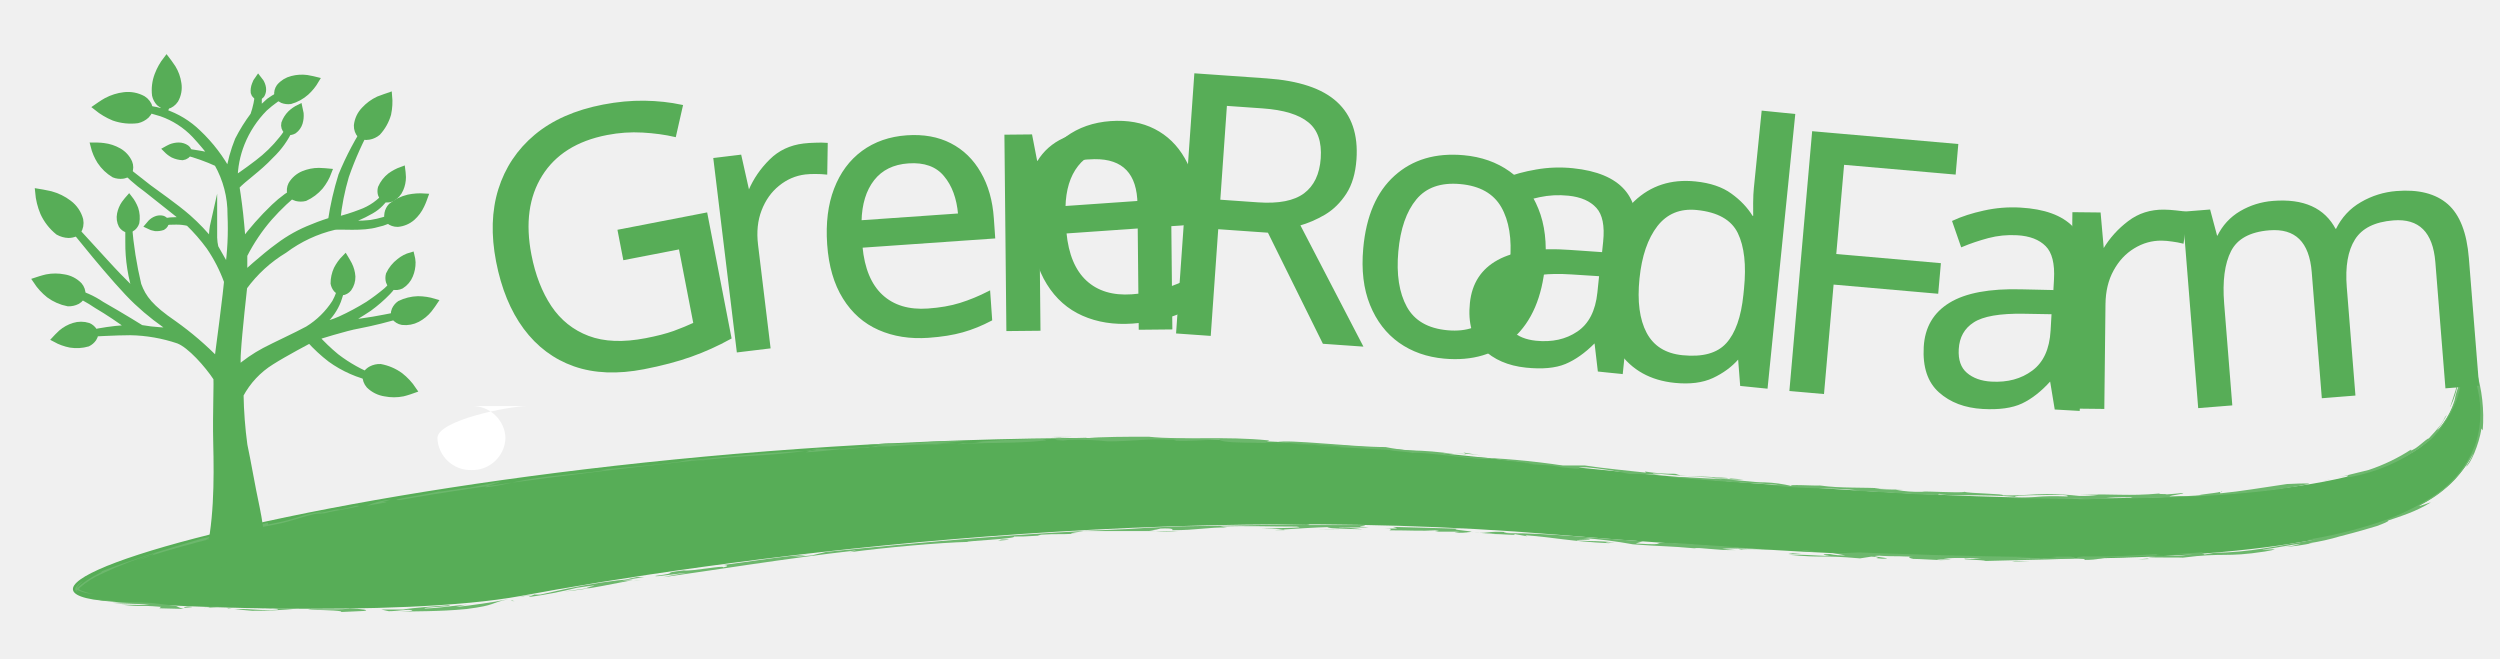
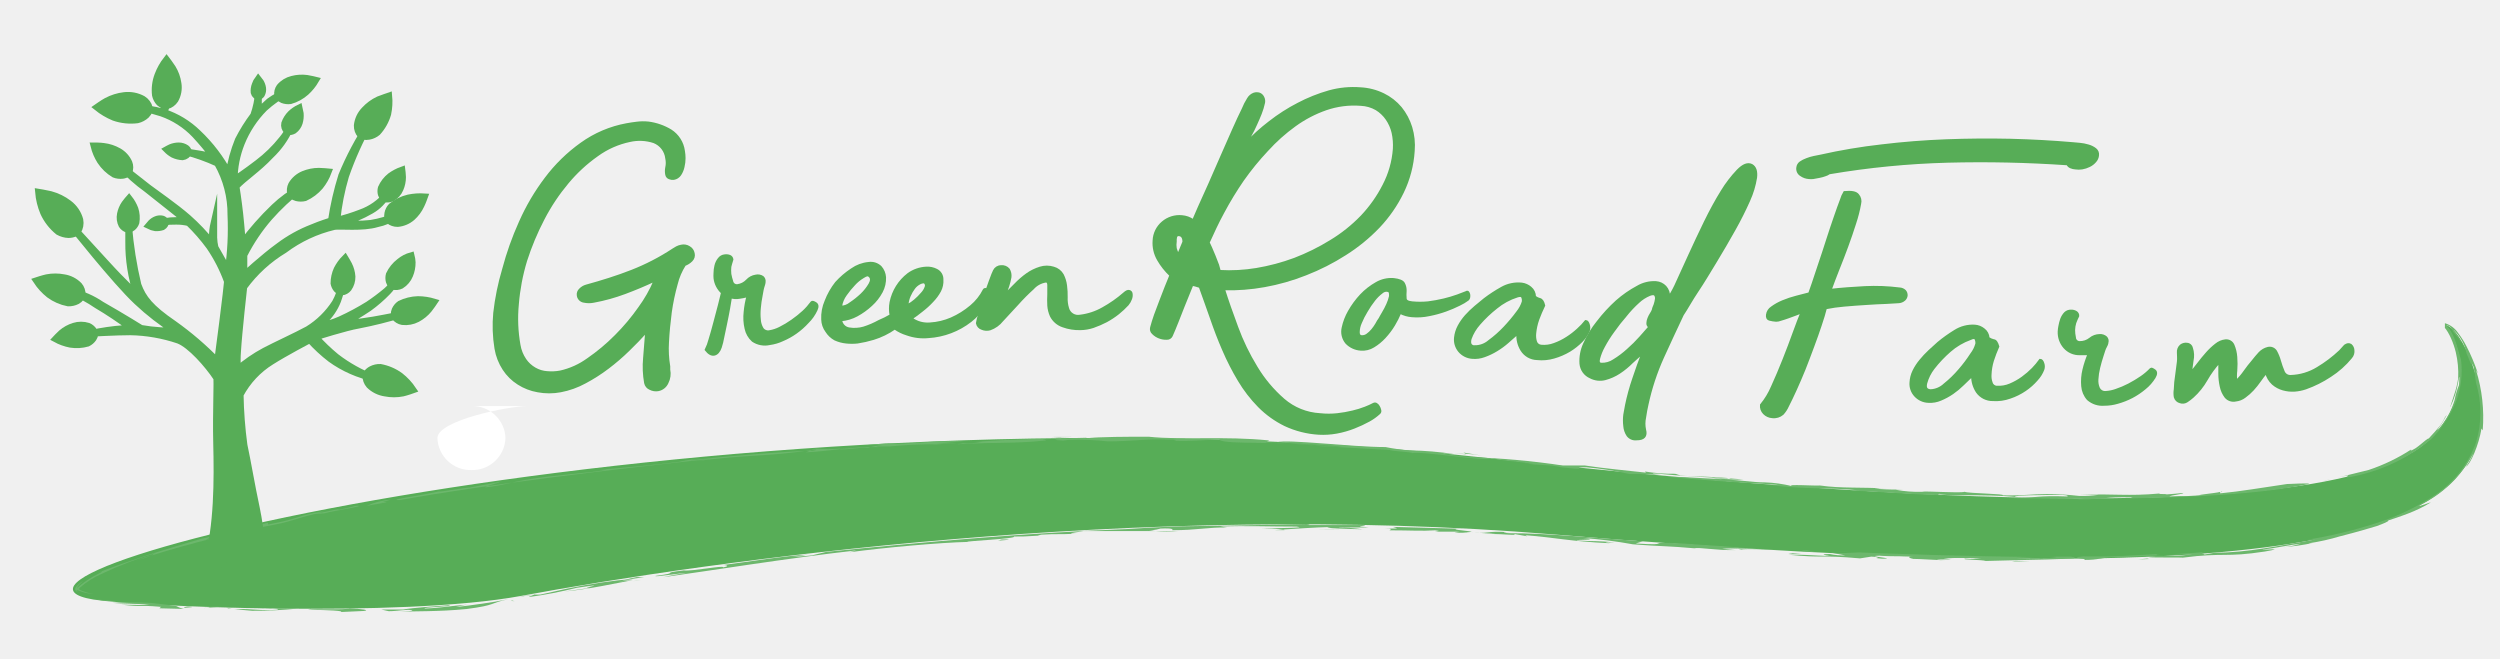
<svg xmlns="http://www.w3.org/2000/svg" id="txt" viewBox="0 0 241.41 63.6">
  <defs>
-     <style>.cls-1{fill:#fff;}.cls-2,.cls-4,.cls-5{fill:#57ad57;}.cls-2{fill-rule:evenodd;}.cls-3{fill:#6cb76c;}.cls-4,.cls-5{stroke:#57ad57;stroke-miterlimit:10;}.cls-4{stroke-width:0.64px;}.cls-5{font-size:35px;stroke-linecap:round;stroke-width:0.2px;font-family:Bahagia;}</style>
+     <style>.cls-1{fill:#fff;}.cls-2,.cls-4,.cls-5{fill:#57ad57;}.cls-2{fill-rule:evenodd;}.cls-3{fill:#6cb76c;}.cls-4,.cls-5{stroke:#57ad57;stroke-miterlimit:10;}.cls-4{stroke-width:0.64px;}.cls-5{stroke-linecap:round;stroke-width:0.2px;}</style>
  </defs>
  <path class="cls-1" d="M45.52,45.39h0a3.2,3.2,0,0,1-3.28-3.09h0c0-1.7,6.89-3.09,8.7-3.09H45.52a3.2,3.2,0,0,1,3.29,3.09h0A3.2,3.2,0,0,1,45.52,45.39Z" />
  <path class="cls-2" d="M9,57.89C-6.34,55.34,71.14,36.24,143.67,44.23c31.68,3.49,81.68,7.42,91-1.86,5.26-5.26,1.86-10.92,1.42-11,1.71.25,4.21,6.6,3.43,10.24-2.26,10.52-20.2,15.71-89.46,10-40-3.32-81.56,2.56-99.78,5.94C38.74,59.68,13,58.55,9,57.89Z" />
  <path class="cls-3" d="M9,57.85c.45.06.9.15,1.35.19l.44-.06C10.18,58,9.59,57.9,9,57.85Z" />
  <path class="cls-3" d="M15.4,58.74l2.34.06c-1.32-.36.47-.17-3.15-.58a27.72,27.72,0,0,0-3.74,0c.91.08,2.27.06,3.62.17-.58.06-2,0-2.74,0,2.19.25,1.4,0,3.81.21Z" />
  <path class="cls-3" d="M18.18,58.57c-.22,0-.44.08-.41.13C18,58.66,19.13,58.63,18.18,58.57Z" />
  <path class="cls-3" d="M19.59,58.59c1.47.07,0,.11.12.13l1.69-.14Z" />
  <path class="cls-3" d="M25.72,58.76h.69A3.19,3.19,0,0,0,25.72,58.76Z" />
  <path class="cls-3" d="M28.73,58.77a21.32,21.32,0,0,0-2.32,0l.09,0c.85.07.05.19-1.31.13s-1.3-.12-2.54-.07l1.69.15A41.92,41.92,0,0,0,28.73,58.77Z" />
  <path class="cls-3" d="M25.72,58.76h-.8A7,7,0,0,0,25.72,58.76Z" />
  <polygon class="cls-3" points="22.64 58.68 21.88 58.69 22.06 58.75 22.64 58.68" />
  <path class="cls-3" d="M33.75,58.74c-.34.2-3.59,0-4,.15,2,0,3.58.11,3.15.21L35.1,59C35.83,58.92,34.9,58.8,33.75,58.74Z" />
  <path class="cls-3" d="M38.06,59.1a3.67,3.67,0,0,1,.51-.05A3,3,0,0,0,38.06,59.1Z" />
  <path class="cls-3" d="M49.11,57.86c-.84.17-1.69.31-2.53.43s-1.7.24-2.55.33a6.75,6.75,0,0,1,1.44-.26c-2.27.16-2.55.32-4.42.4-.58-.12,3.3-.22,2.21-.31-1.32.11-3.29.22-4.34.41l-2.1,0,.72.16c.85,0,1.7-.2,2.23-.1.27.07-.58.13-1.18.16,1.36-.08,3.71,0,6.46-.27C48,58.43,47.24,58.24,49.11,57.86Z" />
  <polygon class="cls-3" points="49.35 58.03 49.69 58.05 49.44 57.99 49.35 58.03" />
  <path class="cls-3" d="M54.81,56.83l-2.61.58a5,5,0,0,1-.64,0c.12,0-.58.22-.46.24a42.07,42.07,0,0,0,4.6-.89c3.75-.55-.15.12,1.33,0l-2.54.36c2.31-.2,5.15-.84,6.61-1.1a12.37,12.37,0,0,0-1.35.15l1.51-.29A54.7,54.7,0,0,0,54.81,56.83Z" />
  <path class="cls-3" d="M50.12,57.66a11.46,11.46,0,0,1,1.43-.23A5.88,5.88,0,0,0,50.12,57.66Z" />
  <path class="cls-3" d="M61.9,56a7.37,7.37,0,0,0-.8.13Z" />
  <path class="cls-3" d="M60.36,56l1.85-.27-.73,0A9.25,9.25,0,0,0,60.36,56Z" />
  <path class="cls-3" d="M131.56,51.11a11.12,11.12,0,0,0-2.3-.13c.18-.09,2.05,0,2.92-.07-1.9-.1,0-.11-.44-.21-2.13,0-3.08,0-5.36,0,.12,0,.08-.07-.22-.1-2.74.06-7.38.17-10.06.19s-4.48.12-7.31.3c-9.31.35-19,1.19-29,2.2l-1.39.34a18.64,18.64,0,0,1-2.09.13c.54,0,1.06-.12,1.71-.2-2.15.09-5.65.68-8.2,1,.3,0,.73.1,0,.23.17-.24-3,.4-3.79.29-2.55.3-.07.18-2.72.53-.27.16,2.54-.3,3-.28a22.33,22.33,0,0,0-2.26.41c4.25-.59,12.12-1.86,18.65-2.59l-.68.18c3.33-.45,8.75-.94,11.44-1-.64-.06,4.94-.32,4.43-.52.85,0,1.1,0,2.31-.08l.33-.1c1.71-.1,1.45,0,3.41-.09-1.29,0,.14-.14.71-.26h6.92a5.59,5.59,0,0,0-1-.07,4.22,4.22,0,0,0,1.49-.17c1.31-.06,1.19.1,1.13.16,2.41,0,3.49-.3,5.3-.26l-.64-.09c2.49-.1,4.58,0,7.34,0,1.32.14-2.26.13-3.4.2.56,0,1.74,0,2.12.08,1.18-.07,3.14-.21,4.61-.24C127.13,51,130.62,51.09,131.56,51.11Z" />
  <path class="cls-3" d="M123.91,51.13l-.79.06.92,0S124,51.14,123.91,51.13Z" />
  <path class="cls-3" d="M131.56,51.11l.06,0C131.89,51.13,131.8,51.12,131.56,51.11Z" />
  <path class="cls-3" d="M115.75,50.79h0Z" />
  <path class="cls-3" d="M113.7,51.33c-.53,0-1.26,0-2.09,0A13.8,13.8,0,0,0,113.7,51.33Z" />
  <path class="cls-3" d="M96.94,52.09c-.51,0-.22.06-.58.12C97.43,52.14,97.78,52.08,96.94,52.09Z" />
  <path class="cls-3" d="M126.92,51.15c.7,0,1.4,0,2.1,0l.77,0C128.83,51.13,127.88,51.12,126.92,51.15Z" />
  <path class="cls-3" d="M169.26,53c-1.84-.23-4.55-.34-6.81-.52-4.17-.23-.55.25-4.5,0l.7-.21c-4-.27-9.55-.81-12.91-.78-.3,0-1-.14,0-.1-2.63-.16-1.38.23-4.9,0,3.3,0-1.07-.2-.16-.33h.52l-6.67-.18c-.06.06,1.22.19-.75.16.79,0,.47.1.4.17,2,0,3.15.09,4.39,0,1.14.14-.77,0,.37.13h1.65c1.2.07-1.25,0,.63.13a23.34,23.34,0,0,1,3.21.09H144c1.13,0,2.71.19,2.18,0l1.32.23-.23-.11c3.08.24,4.21.59,8.2.78-.95-.11-.07-.09.44-.07-1.66-.2-2.05-.09-3.62-.2-.23-.12,2.45,0,.55-.24a44.9,44.9,0,0,1,4.83.61c2.51.2,3.48.16,6,.39l-.08,0c.48-.13,2.08.21,4,.17L166.3,53a8.08,8.08,0,0,1,1.64,0c-.1,0-.1,0,.2.07.28-.1,3.17,0,3.54,0-1.22-.09-2.71-.07-4.14-.13A7.11,7.11,0,0,1,169.26,53Z" />
  <path class="cls-3" d="M143.22,51.53H144A5.37,5.37,0,0,0,143.22,51.53Z" />
  <path class="cls-3" d="M180.7,53.75c1.61.09-.44.09,1.06.2,1.65,0-1.87-.25-.26-.3,1,.11,2.6.05,3.25.06-.72,0-.31.22,0,.26.63,0,2,.1,3.09.14-2.61-.18,2.19,0-.16-.17a23.44,23.44,0,0,1,3.63,0,9.5,9.5,0,0,1-1.55,0c-.54.12,1.66.1,2,.23,2.49-.1,10.45-.14,8.19-.42-.85,0-1.58,0-2.5,0,2.59,0,0,.15-.2.21a17.8,17.8,0,0,1-2.56-.08l1.75-.09c-5.61-.06-13.28-.27-19.72-.56l2.78.14a26.16,26.16,0,0,1-2.67,0l1.35.26a6.5,6.5,0,0,1-1.5-.13c-1,0-.53.1.05.2-2.08-.08-2.42-.16-4-.13,3.45.34,2.93,0,6.88.35Z" />
  <polygon class="cls-3" points="173.11 53.49 173.95 53.44 172.67 53.41 173.11 53.49" />
  <path class="cls-3" d="M174.45,53.14s-.47,0-.43.08C175.64,53.33,175.45,53.27,174.45,53.14Z" />
  <path class="cls-3" d="M193.91,54.21H196l-1.36-.05A2.58,2.58,0,0,1,193.91,54.21Z" />
  <path class="cls-3" d="M208.52,53.49c-2.89.15-4.12.28-7.39.24-1.6.14.75.22.07.34,1.62,0,1.42-.21,3.1-.29.62.1,2.45-.1,4.06-.14C208.16,53.6,208.16,53.55,208.52,53.49Z" />
  <path class="cls-3" d="M218.49,53.07c1.32-.15,2.62-.46,3.67-.57a8.5,8.5,0,0,1-1.71.35,23.7,23.7,0,0,0,2.87-.41c-.12,0-.64.08-.25,0a20.77,20.77,0,0,0,2.85-.64c.62-.17,1.37-.33,3.59-1,.63-.23,1.24-.48,1.1-.54,1.25-.4,1.55-.54,1.92-.67a13.25,13.25,0,0,0,2.21-1.08c-.13,0-1.11.43-1.15.31a11.79,11.79,0,0,0,3.47-2.52,12.29,12.29,0,0,0,1.78-2.53,6.08,6.08,0,0,1-.72,1.29c.41-.18,1.26-2.1,1.5-3.68l.12.18a15.35,15.35,0,0,0-.65-5.84c.06.13.14.25.2.38a18,18,0,0,0-1.12-2.67,8.45,8.45,0,0,0-.8-1.27,2.33,2.33,0,0,0-1.28-.95h0l0,.28c0,.24,0,.17,0,.18s0,0,0,0l.1.12.19.29c.11.21.23.41.32.63a8,8,0,0,1,.44,1.3,9,9,0,0,1,.23,2.53,8.92,8.92,0,0,1-.4,1.62c-.31,1-.43,1.25-.35,1.12a8.56,8.56,0,0,0,.48-1.22c.35-1.15.42-2.54.38-.94a7.84,7.84,0,0,0-.46,1.54,7.58,7.58,0,0,1-1.48,2.73c-.44.4,0-.06.31-.59s.59-1,.24-.5a4.25,4.25,0,0,1-.53.88c-.26.33-.62.71-1.06,1.19.06-.14-.46.29-.93.68s-1,.6-.7.33a17.92,17.92,0,0,1-4.14,2l-3,.74c2.45-.59-.63.38,2.14-.25a17,17,0,0,0,6.87-3.44,10.88,10.88,0,0,0,2.41-3.62,8.4,8.4,0,0,0,.49-4.1c-.19-.45-.56-2.64-1.52-3.38v.06c.15,0,.3.06.4.11s.33.39.36.53a7.31,7.31,0,0,1,.76,1c.06.07,0-.08-.14-.31-.23-.45-.78-1.06-.48-.78a4.28,4.28,0,0,1,1.16,2.18c.87,2.18.16.21.68,1.31.1.51.17,1,.23,1.53a9.9,9.9,0,0,1,0,5.78,10.15,10.15,0,0,1-3.87,5,22.21,22.21,0,0,1-6,2.85,43.66,43.66,0,0,1-6.33,1.51h.65c-3.77.63-6.3,1.25-9.71,1.28l-1.14.2c.62-.11-.67-.14.32-.3-1,.13-2.14.15-3.22.24l1.91,0a16,16,0,0,1-3.25.14c-2.85.26,1.7.14,2.34.19,4-.52,4.07,0,7.9-.59C221,52.86,218.35,53.15,218.49,53.07Z" />
  <path class="cls-3" d="M213.5,53.23l-.57.08Z" />
  <path class="cls-3" d="M225.67,46.15c-.29.08-.64.13-1.1.23S224.8,46.36,225.67,46.15Z" />
  <path class="cls-3" d="M208.36,53.64h0Z" />
  <polygon class="cls-3" points="206.46 54.02 207.53 53.98 207.34 53.94 206.46 54.02" />
  <path class="cls-3" d="M214.5,47.46v.07C214.59,47.5,214.63,47.47,214.5,47.46Z" />
  <path class="cls-3" d="M184,47.34l.67,0C184.46,47.35,184.22,47.34,184,47.34Z" />
  <path class="cls-3" d="M110.91,42.17c-2,0-4.65,0-6.12.16l.14-.06c-1.06,0-4.51.17-2.28.27l.53-.06a26.57,26.57,0,0,1,3.81.14c2.38,0,3.75-.27,5.86-.17.92,0,.77.07.5.11,2.12.06,3-.11,4.4-.09.57.51,6.51.08,9.61.6l7.15.4c-1.35,0,2.36.2,1.8.3.74-.26,7.21.81,7.69.51,3.4.47.14,0,4.07.5a6.09,6.09,0,0,1-.94-.05c1.55.24,2.41.1,3.69.4,3.14.34.54-.05,2.42,0a30.58,30.58,0,0,1,4.14.65,32.76,32.76,0,0,1,3.87.17c-.4,0-2.63-.28-1.16-.21,3.81.37,3.06.16,6.64.41,1.79.34-3.56-.29-.44.12-2.27-.1-4-.25-5.2-.22,3,.28,6.73.56,10,.72,1.84.17-.95,0,.49.15,3.29.33,5.07.16,7.69.41l-.55.06c1.6,0,5.8.37,8.86.43-.39-.07-.64-.12-.24-.13-.06.25,4.25,0,7.26.29-.24-.17,2.69-.18,4.54-.19.65.05.51.11.5.15-3-.11-2.93.14-5.34.17,2,0,5.3.1,7,0l-.68.12c2.77,0,2.42-.27,5.32-.2l-.29.09c5.82-.08,12.69-.39,17.27-1.38.39-.13-2,0-2.08,0-2.75.4-4.33.69-6.45.9l0-.14c-.47.14-3,.34-1.61.34-1.73.16-1.32,0-3.3.11.16-.15,1.34-.22,1.35-.35-.57.06-1.15.11-1.73.15.55-.08-1,0-.51-.1-3.2.29-4.47,0-7.78.13l1.84,0a11,11,0,0,1-1.87.11,27.51,27.51,0,0,0-3.14-.18c-1.47,0-2.29.17-4.27.12.42-.15-3.29-.18-3.66-.34-.43.15-3.84-.1-4.12,0a11.75,11.75,0,0,1-2.5-.19l.8,0L183,47.27a.92.92,0,0,1,.19,0,20.07,20.07,0,0,1-2.18-.09,9.75,9.75,0,0,1,1.22,0c-2.51-.16-4.42,0-6.49-.3-.42.05-3.32-.15-2.71.06a12.62,12.62,0,0,0-2.59-.36c-1.22,0-2.36-.24-4-.27,2.15,0,0,0,1.89,0-1.43-.18-3.59-.16-6.09-.41-.25-.06-.24-.1-.49-.15a16.41,16.41,0,0,1-2.91-.22l.1.11c-1.69-.2-4.07-.4-5.89-.69l-2.15,0a73.38,73.38,0,0,0-9-.8l-1.71-.2a4.73,4.73,0,0,1-.9-.15l1.14.05a31.58,31.58,0,0,0-4.31-.36,19.32,19.32,0,0,1-2.33-.32c-3.22,0-9.48-.78-10.47-.47l6.32.41a5.43,5.43,0,0,1-1.08,0c-2.51-.13-3.8-.32-6.32-.38l.31-.2C118.23,42.09,114.29,42.52,110.91,42.17Z" />
  <path class="cls-3" d="M143.13,44l-1.81-.3.18.11A15.86,15.86,0,0,1,143.13,44Z" />
  <path class="cls-3" d="M141.5,43.84l-1.07-.06,1.12.09Z" />
  <path class="cls-3" d="M103.63,42.19c-.4,0-1.19,0-2,0C102.16,42.23,103.22,42.22,103.63,42.19Z" />
  <polygon class="cls-3" points="101.5 42.27 102.42 42.3 102.55 42.27 101.5 42.27" />
  <path class="cls-3" d="M48.24,46.53l-2.88.55c-.52,0-3.79.6-2.75.32-1.7.42-5.46.9-4,.89,8.45-1.53,20.25-2.93,30.15-4l-1.59.24c5.14-.66,7.08-.43,11.21-1.08l-.55.23c2.37-.12,4.51-.57,7-.5l-.25-.07,1.58,0-.27,0c1.72-.16,2.79-.2,4.5-.22a8.78,8.78,0,0,1-1.33.1c.79,0,2.12-.16,3.45-.2,1,0,0,.08-.15.11,4-.22,5.79-.05,8.61-.37.27-.06-1-.08.42-.13-2.64-.05-4.77.11-7.16.26l.66,0c-1.89.32-1.44,0-4.5.21.81-.14,2.14-.19,2.66-.27-3.53-.08-5,.36-7.38.21l.26,0c-.52,0-1.46.1-2.25.17.26,0,1,0,1.58,0a7.9,7.9,0,0,0-1.47.27c-.91-.07-1.2.12-2.64.15-.52-.07,1.19-.17,1.73-.26l-1.72.18a14.48,14.48,0,0,1-2.36,0c-1.34.18.79,0-.29.2-1.7,0-9,.56-12.38,1,1.18-.13.41-.15,1.85-.27a14.32,14.32,0,0,0-2.38.34c-2.37.31-5.4.58-7.62.76h.65c-1.85.36-4.72.45-8,1h.07c-1.06.16-1.93.49-3.87.72C47.32,46.76,48.36,46.62,48.24,46.53Z" />
  <path class="cls-3" d="M36.75,48.54l1-.3a6.94,6.94,0,0,0-2.34.61c.78-.16,1.82-.29,1.95-.38A1.68,1.68,0,0,0,36.75,48.54Z" />
  <path class="cls-3" d="M15.11,53.38c-.4.15-.28.16-.45.25a111,111,0,0,1,12-3c1.55-.3,1.8-.53,3.75-1l.9-.06c1-.28,4.29-.75,3.11-.73-.12,0-.9.26-1.81.4l.13-.09-2.07.42.65-.21c-2.87.44-1.95.63-5.44,1.29v-.17c-2.32.5-3.48.83-5.53,1.23,0,0,0,.09.39,0s.89-.14.64,0c-3.45,1,.52-.24-1.93.31-1.47.43-3.6,1.06-5.54,1.7S10.19,55,9.41,55.32c.67-.25.53-.13,0,.13a8.74,8.74,0,0,0-1.84,1.22c-.18.18-.16.11-.05-.06a4.06,4.06,0,0,1,.51-.51,2.22,2.22,0,0,0-.73.63c-.12.19,0,.37.32.52-.2-.12-.24-.21-.23-.25s0,0,.1,0a5.53,5.53,0,0,0,1.54.37A5.48,5.48,0,0,1,7.8,57l-.18-.11,0,0h0a.56.56,0,0,1,.09-.14,8.09,8.09,0,0,1,2.14-1.35A35.66,35.66,0,0,1,15.11,53.38Z" />
  <path class="cls-3" d="M14,53.87a6.79,6.79,0,0,0,.66-.24l-1.54.49Z" />
  <path class="cls-4" d="M20,54.29c1-3.43,1-7.93.91-11.56-.07-2.91.09-6,0-6.24-.86-1.3-2.54-3.2-3.68-3.63a15.31,15.31,0,0,0-4.65-.81c-1.34,0-3.83.14-3.83.14A22.25,22.25,0,0,1,12,31.72a2.78,2.78,0,0,0,.62-.07,35.79,35.79,0,0,0-3.28-2.19,12.72,12.72,0,0,0-2.37-1.28,8.39,8.39,0,0,1,2.82,1.24c2.14,1.22,3.83,2.28,3.83,2.28a16.2,16.2,0,0,0,1.84.22l1.46.07a24.32,24.32,0,0,1-3.7-2.87c-2.06-1.92-6.44-7.46-6.44-7.46s1.63,1.75,3.38,3.68c1.9,2.09,3.07,3.12,3.07,3.12a15.51,15.51,0,0,1-.81-5.13c0-1.06,0-1.55,0-1.55a38.14,38.14,0,0,0,.91,5.73c.48,1.3,1.19,2.22,3.44,3.76A30.42,30.42,0,0,1,21,34.9s1-7.51.94-7.76a15,15,0,0,0-1.72-3.34,17.93,17.93,0,0,0-2-2.29A4.8,4.8,0,0,0,17,21.37a7.9,7.9,0,0,0-1.28.08,4.11,4.11,0,0,1,1-.15,9.53,9.53,0,0,1,1.27,0S16.38,20,14.17,18.26A16.23,16.23,0,0,1,11.63,16s1.38,1.1,2.72,2.14c.67.51,2.54,1.79,3.8,2.89a19.11,19.11,0,0,1,2.35,2.48,5.56,5.56,0,0,0,0-.63,6,6,0,0,1,.15-1.34s0,.71,0,1.41a4.9,4.9,0,0,0,.12.94c.44.79,1.26,2.22,1.26,2.22a28.61,28.61,0,0,0,.26-5.35,9.89,9.89,0,0,0-1.3-5,18.68,18.68,0,0,0-3.11-1.11s1.58.23,2,.33.79.23.79.23A28.55,28.55,0,0,0,18.82,13a8.17,8.17,0,0,0-3.21-2.07,14.81,14.81,0,0,0-1.75-.46l.64.08a6.71,6.71,0,0,1,1.13.25,1,1,0,0,0,.2-.32,3.38,3.38,0,0,0,.24-.85,3.1,3.1,0,0,1-.07.79,2.27,2.27,0,0,1-.19.42,8.51,8.51,0,0,1,3.3,2,15.25,15.25,0,0,1,3,3.94A14.19,14.19,0,0,1,23,13.52a16.38,16.38,0,0,1,1.49-2.39,8.89,8.89,0,0,0,.47-2.25s0,.93,0,1.27-.12.77-.12.77A12.75,12.75,0,0,1,26,9.79a6.81,6.81,0,0,1,1.76-.93,11.64,11.64,0,0,0-2.23,1.59,10.2,10.2,0,0,0-2.21,3.36,9.71,9.71,0,0,0-.7,3.56s1.25-.84,2.27-1.63a13,13,0,0,0,2.34-2.28c.22-.24.8-1.13.8-1.13A8.38,8.38,0,0,1,26.14,15c-1.23,1.32-2.63,2.22-3.34,3,0,0,.21,1.29.36,2.65s.25,2.83.25,2.83A27.51,27.51,0,0,1,26.48,20,11.23,11.23,0,0,1,29,18.18,22.44,22.44,0,0,0,26,21a17.89,17.89,0,0,0-2.44,3.63v1.95s1.92-1.77,3.35-2.8a13.37,13.37,0,0,1,3.28-1.82c.71-.31,1.8-.65,1.8-.65a28.92,28.92,0,0,1,1-4.36,29.33,29.33,0,0,1,2.7-5.08A31.78,31.78,0,0,0,33.38,17a23.26,23.26,0,0,0-.84,4.26,17.49,17.49,0,0,0,2.27-.71,5.81,5.81,0,0,0,2.6-1.84,4.07,4.07,0,0,1-1.56,1.61,12.91,12.91,0,0,1-2.93,1.24,13.46,13.46,0,0,0,2.88,0,9.67,9.67,0,0,0,2.53-.76,5.23,5.23,0,0,1-1.93.82c-1.38.42-3.61.16-4.13.26a13.08,13.08,0,0,0-4.81,2.25,13.43,13.43,0,0,0-3.91,3.58s-.5,4.45-.6,6.2a11.1,11.1,0,0,0,0,1.77,14.16,14.16,0,0,1,2.6-1.79c1.06-.56,3-1.44,4.18-2.08a8.3,8.3,0,0,0,2.64-2.59A5.61,5.61,0,0,0,33,27.44a6.81,6.81,0,0,1-.39,1.61A5.3,5.3,0,0,1,31.28,31l-.56.49a8.28,8.28,0,0,0,2.16-.64,23.89,23.89,0,0,0,2.68-1.44,19.87,19.87,0,0,0,1.75-1.31,6.62,6.62,0,0,0,.91-1,5,5,0,0,1-.78,1.07,13.75,13.75,0,0,1-1.82,1.58,27.91,27.91,0,0,1-2.55,1.52s1.5-.12,3-.38,2.77-.54,2.77-.54a40.8,40.8,0,0,1-4.24,1.06c-1.15.19-4.14,1.13-4.14,1.13a18.14,18.14,0,0,0,2,1.92,14.49,14.49,0,0,0,3.69,2.06,11,11,0,0,1-4.23-1.86,15.21,15.21,0,0,1-2-1.85s-2.43,1.28-3.72,2.1a8.46,8.46,0,0,0-3,3.2,41.6,41.6,0,0,0,.37,4.87c.34,1.57.7,3.78,1.21,6.17a29.41,29.41,0,0,1,.46,3.11,15.12,15.12,0,0,1,.1,2.91Z" />
  <path class="cls-4" d="M5.36,32.73s.37-.4.58-.58a3.42,3.42,0,0,1,1.2-.66,2.29,2.29,0,0,1,1.37,0,1.15,1.15,0,0,1,.6.55s-.82.09-1.49.2A14,14,0,0,0,6,32.61s1.47-.27,2.45-.34l.73,0a1.2,1.2,0,0,1-.17.41,1.43,1.43,0,0,1-.55.47,3.85,3.85,0,0,1-1.66.1A5,5,0,0,1,5.36,32.73Z" />
  <path class="cls-4" d="M3.51,27.1s.63-.21,1-.29a4.31,4.31,0,0,1,1.66,0,2.59,2.59,0,0,1,1.46.75,1.28,1.28,0,0,1,.31.91s-.92-.35-1.69-.6a16.27,16.27,0,0,0-2-.51s1.72.51,2.81,1c.42.17.79.36.79.36a1.32,1.32,0,0,1-.41.35,1.82,1.82,0,0,1-.86.19,4.51,4.51,0,0,1-1.83-.8A5.82,5.82,0,0,1,3.51,27.1Z" />
  <path class="cls-4" d="M3.71,18.55s.79.13,1.18.23a5,5,0,0,1,1.75.86,2.93,2.93,0,0,1,1.08,1.59,1.54,1.54,0,0,1-.21,1.12s-.75-.88-1.41-1.56a19.64,19.64,0,0,0-1.78-1.64s1.48,1.48,2.34,2.56c.33.41.61.81.61.81a1.7,1.7,0,0,1-.64.14,2.17,2.17,0,0,1-1-.28A5.1,5.1,0,0,1,4.2,20.54,6.64,6.64,0,0,1,3.71,18.55Z" />
  <path class="cls-4" d="M12.46,19.15s-.29.33-.42.52a2.68,2.68,0,0,0-.42,1,1.65,1.65,0,0,0,.14,1.07,1,1,0,0,0,.54.41s0-.65,0-1.18a10.28,10.28,0,0,1,.13-1.35s-.06,1.17,0,1.95c0,.29.05.57.05.57a1,1,0,0,0,.33-.17,1.09,1.09,0,0,0,.33-.49,2.77,2.77,0,0,0-.1-1.31A3.83,3.83,0,0,0,12.46,19.15Z" />
  <path class="cls-4" d="M14.35,21.79l.23-.27a1.45,1.45,0,0,1,.5-.33,1,1,0,0,1,.6-.05.52.52,0,0,1,.29.22l-.65.14a7.44,7.44,0,0,0-.72.22s.64-.16,1.07-.23l.31,0a.41.41,0,0,1-.05.19.63.63,0,0,1-.23.23A1.88,1.88,0,0,1,15,22,2.15,2.15,0,0,1,14.35,21.79Z" />
  <path class="cls-4" d="M9.06,14.08s.62,0,.94.05a3.84,3.84,0,0,1,1.46.48,2.38,2.38,0,0,1,1,1.1,1.21,1.21,0,0,1,0,.9s-.69-.6-1.29-1.06A16,16,0,0,0,9.6,14.48s1.34,1,2.15,1.73l.57.55a1.13,1.13,0,0,1-.48.18,1.68,1.68,0,0,1-.81-.1,4.15,4.15,0,0,1-1.34-1.28A5,5,0,0,1,9.06,14.08Z" />
  <path class="cls-4" d="M9.35,10.36s.6-.42.93-.6A4.82,4.82,0,0,1,12,9.22a3,3,0,0,1,1.8.35,1.49,1.49,0,0,1,.64.86s-1.1-.1-2-.12a20.15,20.15,0,0,0-2.29,0s2,0,3.3.19c.5.06,1,.14,1,.14a1.55,1.55,0,0,1-.33.49,1.88,1.88,0,0,1-.85.45A5,5,0,0,1,11,11.34,6.76,6.76,0,0,1,9.35,10.36Z" />
  <path class="cls-4" d="M16.09,14.44s.27-.15.41-.21a2.14,2.14,0,0,1,.76-.15,1.29,1.29,0,0,1,.73.23.58.58,0,0,1,.22.39s-.45-.09-.83-.14a9.14,9.14,0,0,0-1-.09s.83.11,1.37.23l.4.1A.62.62,0,0,1,18,15a.83.83,0,0,1-.37.15,2.44,2.44,0,0,1-.91-.23A2.74,2.74,0,0,1,16.09,14.44Z" />
  <path class="cls-4" d="M16.08,5.75s.4.52.58.81a3.9,3.9,0,0,1,.54,1.51,2.41,2.41,0,0,1-.29,1.58,1.43,1.43,0,0,1-.8.58s.07-1,.08-1.76a15.72,15.72,0,0,0-.1-2s0,1.75-.11,2.9c-.05.44-.12.84-.12.84a1.43,1.43,0,0,1-.47-.28A1.58,1.58,0,0,1,15,9.19a4.08,4.08,0,0,1,.24-1.94A5.7,5.7,0,0,1,16.08,5.75Z" />
  <path class="cls-4" d="M24.93,7.61s.16.2.23.31a1.58,1.58,0,0,1,.21.59,1,1,0,0,1-.11.61.52.52,0,0,1-.32.22s0-.37,0-.68a5.92,5.92,0,0,0,0-.78s0,.68-.05,1.13l0,.32a.41.41,0,0,1-.18-.11.51.51,0,0,1-.18-.28,1.64,1.64,0,0,1,.1-.75A2,2,0,0,1,24.93,7.61Z" />
  <path class="cls-4" d="M30.49,7.74s-.56-.14-.86-.18a3.72,3.72,0,0,0-1.42.09A2.29,2.29,0,0,0,27,8.4a1.13,1.13,0,0,0-.2.8s.76-.37,1.42-.64A14.27,14.27,0,0,1,29.9,8s-1.44.58-2.34,1c-.35.18-.66.37-.66.37a1.36,1.36,0,0,0,.38.27,1.55,1.55,0,0,0,.76.09,3.84,3.84,0,0,0,1.51-.83A5,5,0,0,0,30.49,7.74Z" />
  <path class="cls-4" d="M28.89,10.41s.08.36.11.54a2.44,2.44,0,0,1-.09.9,1.47,1.47,0,0,1-.53.75.88.88,0,0,1-.56.12s.27-.48.47-.89a10.94,10.94,0,0,0,.44-1.05s-.42.9-.76,1.46l-.26.41a.77.77,0,0,1-.23-.73,2.53,2.53,0,0,1,.59-.94A3.31,3.31,0,0,1,28.89,10.41Z" />
  <path class="cls-4" d="M31.71,16.59s-.61-.06-.92-.06a3.91,3.91,0,0,0-1.49.3,2.42,2.42,0,0,0-1.15,1,1.24,1.24,0,0,0-.09.88s.75-.51,1.39-.88a14.86,14.86,0,0,1,1.68-.87s-1.42.81-2.3,1.44c-.34.24-.64.48-.64.48a1.3,1.3,0,0,0,.45.22,1.7,1.7,0,0,0,.81,0A4.28,4.28,0,0,0,30.91,18,5.12,5.12,0,0,0,31.71,16.59Z" />
  <path class="cls-4" d="M37.55,9.26s-.64.22-1,.36a4.34,4.34,0,0,0-1.36,1,2.55,2.55,0,0,0-.7,1.5,1.37,1.37,0,0,0,.34.94s.51-.86,1-1.53a16.21,16.21,0,0,1,1.28-1.65s-1,1.47-1.63,2.51c-.22.4-.41.78-.41.78a1.41,1.41,0,0,0,.56,0,1.8,1.8,0,0,0,.82-.38,4.45,4.45,0,0,0,1-1.78A5.77,5.77,0,0,0,37.55,9.26Z" />
  <path class="cls-4" d="M38.82,16.41s.06.46.06.7a2.85,2.85,0,0,1-.24,1.14,1.83,1.83,0,0,1-.78.88,1.06,1.06,0,0,1-.72.07s.41-.57.72-1.06a11.23,11.23,0,0,0,.7-1.29s-.66,1.09-1.17,1.77c-.19.25-.39.48-.39.48a1.09,1.09,0,0,1-.19-.34,1.15,1.15,0,0,1,0-.61A3,3,0,0,1,37.7,17,4.56,4.56,0,0,1,38.82,16.41Z" />
  <path class="cls-4" d="M41,19s-.2.56-.34.83A3.62,3.62,0,0,1,39.79,21a2.46,2.46,0,0,1-1.39.59,1.33,1.33,0,0,1-.86-.3s.79-.43,1.42-.83a16.65,16.65,0,0,0,1.53-1.09s-1.37.89-2.34,1.39l-.71.34a1.12,1.12,0,0,1,0-.48,1.37,1.37,0,0,1,.35-.7,4.11,4.11,0,0,1,1.64-.81A5.67,5.67,0,0,1,41,19Z" />
  <path class="cls-4" d="M33.32,24.92s.25.41.36.63A3,3,0,0,1,34,26.71a1.89,1.89,0,0,1-.35,1.14,1,1,0,0,1-.64.36s.13-.7.2-1.28a11.75,11.75,0,0,0,.1-1.49s-.14,1.29-.32,2.12c-.07.32-.15.61-.15.61a1,1,0,0,1-.33-.24,1.26,1.26,0,0,1-.27-.57A3.32,3.32,0,0,1,32.54,26,4.3,4.3,0,0,1,33.32,24.92Z" />
  <path class="cls-4" d="M39.71,24.68a3.34,3.34,0,0,1,.1.65,3.12,3.12,0,0,1-.24,1.24,2.1,2.1,0,0,1-.84,1,1.19,1.19,0,0,1-.79.09s.44-.63.77-1.18a13.09,13.09,0,0,0,.75-1.41s-.7,1.2-1.25,1.94c-.21.28-.42.54-.42.54a1,1,0,0,1-.21-.37,1.26,1.26,0,0,1,0-.67,3.36,3.36,0,0,1,1-1.24A3.06,3.06,0,0,1,39.71,24.68Z" />
  <path class="cls-4" d="M41.93,29.16s-.32.48-.51.71a3.66,3.66,0,0,1-1.12.92,2.49,2.49,0,0,1-1.45.27,1.23,1.23,0,0,1-.75-.46s.85-.25,1.53-.5a13.41,13.41,0,0,0,1.69-.71s-1.49.56-2.52.83l-.75.18a1.2,1.2,0,0,1,.09-.47,1.44,1.44,0,0,1,.48-.58,4.23,4.23,0,0,1,1.74-.43A5.57,5.57,0,0,1,41.93,29.16Z" />
  <path class="cls-4" d="M39.9,37.65s-.64.23-1,.31a4.37,4.37,0,0,1-1.71,0,2.75,2.75,0,0,1-1.53-.76,1.36,1.36,0,0,1-.34-.94s1,.37,1.77.61a17.8,17.8,0,0,0,2.08.53s-1.79-.53-2.93-1c-.43-.18-.82-.37-.82-.37a1.35,1.35,0,0,1,.43-.36,1.76,1.76,0,0,1,.88-.2,4.71,4.71,0,0,1,1.91.82A5.89,5.89,0,0,1,39.9,37.65Z" />
-   <text class="cls-5" transform="matrix(0.98, -0.19, 0.19, 0.98, 48.28, 37.9)">G</text>
-   <text class="cls-5" transform="matrix(0.99, -0.12, 0.12, 0.99, 68.3, 34.28)">r</text>
-   <text class="cls-5" transform="translate(78.7 32.94) rotate(-3.99)">ee</text>
-   <text class="cls-5" transform="matrix(1, -0.01, 0.01, 1, 94.31, 31.9)">n</text>
-   <text class="cls-5" transform="translate(110.29 31.87) rotate(4.02)">R</text>
-   <text class="cls-5" transform="matrix(1, 0.09, -0.09, 1, 128.97, 33.24)">o</text>
-   <text class="cls-5" transform="translate(139.9 34.28) rotate(5.93)">a</text>
-   <text class="cls-5" transform="matrix(0.99, 0.1, -0.1, 0.99, 152.23, 35.57)">d</text>
-   <text class="cls-5" transform="translate(169.52 37.37) rotate(5.01)">F</text>
-   <text class="cls-5" transform="translate(183.96 38.62) rotate(3.26)">a</text>
-   <text class="cls-5" transform="translate(197.04 39.32) rotate(0.64)">r</text>
-   <text class="cls-5" transform="matrix(1, -0.08, 0.08, 1, 209.39, 39.54)">m</text>
+   <path class="cls-5" d="M62.63,11.84a5.59,5.59,0,0,1,2.14.75,2.79,2.79,0,0,1,1.27,2,4.08,4.08,0,0,1,.06.68,3.56,3.56,0,0,1-.1.84,2.2,2.2,0,0,1-.31.75.93.93,0,0,1-.63.41.87.87,0,0,1-.43-.06.45.45,0,0,1-.29-.34,1.74,1.74,0,0,1,0-.7,2,2,0,0,0,0-.88,1.91,1.91,0,0,0-1.2-1.57,4.34,4.34,0,0,0-2.32-.11A8.17,8.17,0,0,0,57.68,15a14.83,14.83,0,0,0-2.87,2.65,19.23,19.23,0,0,0-2.34,3.52,25.68,25.68,0,0,0-1.67,4A20,20,0,0,0,50,29.39a14.5,14.5,0,0,0,.16,3.93,3.51,3.51,0,0,0,.56,1.4,2.81,2.81,0,0,0,.93.86,2.67,2.67,0,0,0,1.17.36,4.66,4.66,0,0,0,1.29-.06,7.23,7.23,0,0,0,2.65-1.2,18.62,18.62,0,0,0,2.68-2.24,20.09,20.09,0,0,0,2.28-2.71,13.1,13.1,0,0,0,1.5-2.64c-.93.44-1.89.84-2.88,1.21a17.93,17.93,0,0,1-3,.83,2.3,2.3,0,0,1-.94,0,.69.69,0,0,1-.6-.58.66.66,0,0,1,.21-.61,1.32,1.32,0,0,1,.61-.36c1.49-.41,3-.88,4.37-1.42a21.38,21.38,0,0,0,4-2.07l.35-.21a1.52,1.52,0,0,1,.44-.15,1,1,0,0,1,.77.13.86.86,0,0,1,.43.6.72.72,0,0,1-.2.7,1.82,1.82,0,0,1-.65.42,6.1,6.1,0,0,0-.79,1.85,20.68,20.68,0,0,0-.57,2.72c-.13,1-.22,1.94-.27,2.89a10.32,10.32,0,0,0,.12,2.34.83.83,0,0,0,0,.15,1.42,1.42,0,0,1,0,.16,1.91,1.91,0,0,1-.17,1.27,1.22,1.22,0,0,1-.88.71,1.25,1.25,0,0,1-.8-.12.78.78,0,0,1-.47-.57,8.94,8.94,0,0,1-.1-2.4c.07-.87.14-1.71.2-2.53-.51.57-1.08,1.16-1.7,1.76a20.65,20.65,0,0,1-2,1.72,16.17,16.17,0,0,1-2.21,1.41,8.08,8.08,0,0,1-2.35.84,5.94,5.94,0,0,1-2.22,0,5.09,5.09,0,0,1-1.88-.73,4.67,4.67,0,0,1-1.41-1.39,5.26,5.26,0,0,1-.78-2,13.44,13.44,0,0,1-.12-3.45A24.44,24.44,0,0,1,48.59,26a29.32,29.32,0,0,1,1.62-4.56,21.19,21.19,0,0,1,2.49-4.23,15.69,15.69,0,0,1,3.42-3.34A10.84,10.84,0,0,1,60.51,12c.35-.07.69-.11,1-.15A4.9,4.9,0,0,1,62.63,11.84Z" />
+   <path class="cls-5" d="M70.72,25.06c-.1.32-.17.55-.2.7a3.5,3.5,0,0,0,0,.7,5.26,5.26,0,0,0,.18.71.46.46,0,0,0,.52.37,1.54,1.54,0,0,0,.9-.46,1.44,1.44,0,0,1,.86-.46.86.86,0,0,1,.67.12.53.53,0,0,1,.18.48s0,.15-.09.4-.13.55-.2.93a10.32,10.32,0,0,0-.17,1.19,5.51,5.51,0,0,0,0,1.14,1.85,1.85,0,0,0,.26.84.64.64,0,0,0,.67.27,3.4,3.4,0,0,0,1-.33,9,9,0,0,0,1.17-.7,10.39,10.39,0,0,0,1.09-.87,6.24,6.24,0,0,0,.8-.9c.06-.08.19-.05.4.08s.23.35.08.67A4.08,4.08,0,0,1,78,31.13a7.16,7.16,0,0,1-1.13,1,6.83,6.83,0,0,1-1.29.72,4.35,4.35,0,0,1-1.26.37,2.1,2.1,0,0,1-1.64-.31A2.2,2.2,0,0,1,72,31.73a4.66,4.66,0,0,1-.09-1.6,8.57,8.57,0,0,1,.28-1.55,2.64,2.64,0,0,1-.41.11l-.42.07a1.74,1.74,0,0,1-.78-.05q-.06.41-.18,1.08c-.08.46-.18.94-.28,1.43s-.2,1-.29,1.38a6.9,6.9,0,0,1-.23.93c-.14.41-.35.65-.62.71s-.55-.1-.83-.46a5.1,5.1,0,0,0,.37-1c.15-.5.3-1,.46-1.63s.31-1.15.45-1.7.23-.93.29-1.18A2.27,2.27,0,0,1,69,26.86a3.35,3.35,0,0,1,0-.49,3,3,0,0,1,.09-.72A1.65,1.65,0,0,1,69.4,25a.8.8,0,0,1,.6-.34.94.94,0,0,1,.48.06A.41.41,0,0,1,70.72,25.06Z" />
+   <path class="cls-5" d="M95,28c.06-.12.19-.13.37,0s.25.23.22.37a3.77,3.77,0,0,1-.61,1.3A6,6,0,0,1,93.74,31a7.37,7.37,0,0,1-4.09,1.55,4.75,4.75,0,0,1-2.08-.26,4,4,0,0,1-1.17-.57,7.37,7.37,0,0,1-2.05,1,11,11,0,0,1-1.54.35,5.13,5.13,0,0,1-1.1,0,3.44,3.44,0,0,1-1.08-.29A2.25,2.25,0,0,1,79.8,32a2,2,0,0,1-.4-1.15,4,4,0,0,1,.33-1.79,6.84,6.84,0,0,1,1-1.76A7.75,7.75,0,0,1,82.25,26a3.33,3.33,0,0,1,1.61-.6,1.37,1.37,0,0,1,1.18.37,1.66,1.66,0,0,1,.42,1,2.74,2.74,0,0,1-.32,1.41,4.68,4.68,0,0,1-1,1.28,6.78,6.78,0,0,1-1.39,1,3.9,3.9,0,0,1-1.53.46.92.92,0,0,0,.78.8,3.2,3.2,0,0,0,1.39-.08A8.2,8.2,0,0,0,84.88,31,9.26,9.26,0,0,0,86,30.44a3.39,3.39,0,0,1,0-1.26,4.57,4.57,0,0,1,1.7-2.72,3.22,3.22,0,0,1,1.74-.61,1.9,1.9,0,0,1,1,.21A1,1,0,0,1,91,27a2.07,2.07,0,0,1-.23,1.1,4.46,4.46,0,0,1-.74,1,7.8,7.8,0,0,1-1,.91c-.35.29-.69.53-1,.74a2.64,2.64,0,0,0,1.77.49,6,6,0,0,0,2.06-.49,7.75,7.75,0,0,0,1.9-1.19A4.9,4.9,0,0,0,95,28ZM81.21,29.62a1.46,1.46,0,0,0,.89-.33,8,8,0,0,0,1.08-.86,4.57,4.57,0,0,0,.79-1c.19-.33.18-.58,0-.75s-.33-.09-.61.08a3.73,3.73,0,0,0-.86.7,8.54,8.54,0,0,0-.82,1A2.51,2.51,0,0,0,81.21,29.62Zm6.41-.14a3.33,3.33,0,0,0,.72-.48,6.05,6.05,0,0,0,.67-.67,1.7,1.7,0,0,0,.38-.62.37.37,0,0,0-.14-.45.87.87,0,0,0-.48.13,1.51,1.51,0,0,0-.51.45,3.67,3.67,0,0,0-.42.73A2.76,2.76,0,0,0,87.62,29.48Z" />
+   <path class="cls-5" d="M108.54,28.33c.21-.19.38-.27.5-.23a.29.29,0,0,1,.23.26,1,1,0,0,1-.06.51,1.81,1.81,0,0,1-.31.54,8.41,8.41,0,0,1-.91.85,7.9,7.9,0,0,1-1.15.76,9.37,9.37,0,0,1-1.27.55,4.09,4.09,0,0,1-1.25.21,4.63,4.63,0,0,1-1.68-.27,2,2,0,0,1-1.16-1,2.94,2.94,0,0,1-.25-1,10.23,10.23,0,0,1,0-1.1c0-.35,0-.64,0-.88s-.09-.35-.23-.35a2.08,2.08,0,0,0-1.25.68c-.49.44-1,.95-1.5,1.51l-1.46,1.58a2.62,2.62,0,0,1-1.19.85,1.17,1.17,0,0,1-.78-.05.69.69,0,0,1-.48-.54,5,5,0,0,1,.21-.85c.13-.48.29-1,.47-1.58s.38-1.12.57-1.65.33-.87.4-1a.75.75,0,0,1,.66-.42.85.85,0,0,1,.77.31,1.23,1.23,0,0,1,.15.75,6.69,6.69,0,0,1-.55,1.7l1-1a8.1,8.1,0,0,1,1.15-1,4.47,4.47,0,0,1,1.26-.62,2.17,2.17,0,0,1,1.31,0,1.45,1.45,0,0,1,.88.68,3.15,3.15,0,0,1,.32,1.05A7.71,7.71,0,0,1,103,28.7a3.14,3.14,0,0,0,.13,1.06,1,1,0,0,0,1.16.73,5.81,5.81,0,0,0,2.21-.73A11.78,11.78,0,0,0,108.54,28.33Z" />
+   <path class="cls-5" d="M131.37,8.53a5.73,5.73,0,0,1,2.22.57,5.08,5.08,0,0,1,1.68,1.31,5.6,5.6,0,0,1,1,1.88,6.11,6.11,0,0,1,.24,2.28,10.72,10.72,0,0,1-1.05,4,13.3,13.3,0,0,1-2.32,3.35,17.06,17.06,0,0,1-3.24,2.64,21.55,21.55,0,0,1-3.8,1.93,20.7,20.7,0,0,1-4,1.14,19.07,19.07,0,0,1-3.91.3c.34,1.08.77,2.3,1.27,3.65a21.58,21.58,0,0,0,1.87,3.87,13,13,0,0,0,2.62,3.13A5.86,5.86,0,0,0,127.47,40a7.68,7.68,0,0,0,1.67,0,11.61,11.61,0,0,0,1.48-.26,9,9,0,0,0,1.2-.37,7.74,7.74,0,0,0,.82-.37.27.27,0,0,1,.26,0,.64.64,0,0,1,.24.25,1.13,1.13,0,0,1,.14.36.28.28,0,0,1-.08.29,5.18,5.18,0,0,1-1,.72,12.11,12.11,0,0,1-1.44.67,9.05,9.05,0,0,1-1.68.48,7.29,7.29,0,0,1-1.73.11,8.94,8.94,0,0,1-3.27-.83,9.3,9.3,0,0,1-2.52-1.81,13.22,13.22,0,0,1-1.93-2.5,24.46,24.46,0,0,1-1.5-2.93c-.44-1-.84-2.06-1.2-3.11s-.72-2-1.07-3a2.47,2.47,0,0,1-.36-.11,1.76,1.76,0,0,0-.37-.08c-.05.14-.16.4-.32.79s-.33.82-.53,1.31l-.59,1.5c-.2.52-.39.95-.55,1.32a.49.49,0,0,1-.48.28,1.8,1.8,0,0,1-.71-.12,1.7,1.7,0,0,1-.62-.4.55.55,0,0,1-.17-.57c.1-.37.22-.77.38-1.22s.33-.89.5-1.33.34-.88.51-1.32.33-.82.47-1.16a6.51,6.51,0,0,1-1.19-1.5,3.2,3.2,0,0,1-.43-1.87,2.43,2.43,0,0,1,.86-1.75,2.51,2.51,0,0,1,1.87-.59,2.18,2.18,0,0,1,1.09.39c.08-.2.27-.63.55-1.27l1-2.22,1.15-2.63c.4-.93.79-1.8,1.15-2.61s.67-1.48.93-2a6.15,6.15,0,0,1,.51-1,1.11,1.11,0,0,1,.57-.49.85.85,0,0,1,.55,0,.7.7,0,0,1,.36.36.81.81,0,0,1,.07.5,6.68,6.68,0,0,1-.32,1.06c-.15.37-.3.73-.47,1.09a10.34,10.34,0,0,1-.5,1l-.46.79a18.55,18.55,0,0,1,2.28-2.06,17.48,17.48,0,0,1,2.76-1.77,15.57,15.57,0,0,1,3-1.2A8.75,8.75,0,0,1,131.37,8.53ZM113.53,23.31a2.15,2.15,0,0,0,0,.67,3.22,3.22,0,0,0,.24.61l.51-1.23q0-.63-.45-.66a.24.24,0,0,0-.27.21A1.29,1.29,0,0,0,113.53,23.31Zm4.25,2.86a16,16,0,0,0,3.54-.19A20.15,20.15,0,0,0,125,25a20.83,20.83,0,0,0,3.48-1.72,14.68,14.68,0,0,0,3-2.39,12.79,12.79,0,0,0,2.12-3,9,9,0,0,0,1-3.51,5.75,5.75,0,0,0-.12-1.56,3.85,3.85,0,0,0-.58-1.32,3.33,3.33,0,0,0-1-.95,3.26,3.26,0,0,0-1.49-.43,8.31,8.31,0,0,0-3.37.43,11.71,11.71,0,0,0-3,1.57,17.07,17.07,0,0,0-2.67,2.39A26.16,26.16,0,0,0,120,17.42a32.46,32.46,0,0,0-1.87,3.08c-.55,1-1,2-1.42,2.92a5.12,5.12,0,0,1,.23.49c.11.26.23.53.35.83l.33.85Z" />
+   <path class="cls-5" d="M141.58,28.21a.14.14,0,0,1,.19,0,.55.55,0,0,1,.1.22.9.9,0,0,1,0,.28.38.38,0,0,1-.11.22,4.91,4.91,0,0,1-.82.49,12.07,12.07,0,0,1-1.33.57,10.81,10.81,0,0,1-1.61.44,5.54,5.54,0,0,1-1.66.1,2.91,2.91,0,0,1-1.13-.32,9.41,9.41,0,0,1-.6,1.18,7.16,7.16,0,0,1-.89,1.18,4.83,4.83,0,0,1-1.1.9,2,2,0,0,1-1.22.29,2.11,2.11,0,0,1-1.39-.64,1.69,1.69,0,0,1-.35-1.49,5.35,5.35,0,0,1,.6-1.56,8.21,8.21,0,0,1,1.15-1.57,6.34,6.34,0,0,1,1.5-1.17,2.88,2.88,0,0,1,1.66-.38c.55.06.89.2,1,.43a1.41,1.41,0,0,1,.16.72,4.12,4.12,0,0,0,0,.71q0,.33.63.39a8,8,0,0,0,1.54,0,14.31,14.31,0,0,0,1.53-.28,12.29,12.29,0,0,0,1.31-.39Zm-8.36,2.56c.05-.11.16-.29.31-.55a7.88,7.88,0,0,0,.43-.82,4,4,0,0,0,.27-.8c0-.24,0-.41-.13-.49a.64.64,0,0,0-.65.13,4,4,0,0,0-.75.74,9.23,9.23,0,0,0-.73,1.08,7.91,7.91,0,0,0-.57,1.12,2.27,2.27,0,0,0-.2.9q0,.36.27.39a.82.82,0,0,0,.55-.16,2.52,2.52,0,0,0,.48-.45,4.11,4.11,0,0,0,.4-.57C133,31.08,133.13,30.9,133.22,30.77Z" />
+   <path class="cls-5" d="M153.12,31c.14,0,.24.14.3.36a1,1,0,0,1,0,.58,3.32,3.32,0,0,1-.68,1,6.14,6.14,0,0,1-1.17.93,6.36,6.36,0,0,1-1.5.65,4.18,4.18,0,0,1-1.65.15,1.82,1.82,0,0,1-1.5-.86,2.66,2.66,0,0,1-.39-1.59l-.93.82a7.46,7.46,0,0,1-1.08.79,6.26,6.26,0,0,1-1.17.56,2.66,2.66,0,0,1-1.2.16,1.82,1.82,0,0,1-1.25-.64,1.74,1.74,0,0,1-.39-1.33,3,3,0,0,1,.34-1.09,5.16,5.16,0,0,1,.7-1,9.24,9.24,0,0,1,.9-.87l.91-.75A14,14,0,0,1,145,27.8a3.26,3.26,0,0,1,1.94-.41,1.62,1.62,0,0,1,.86.38,1.14,1.14,0,0,1,.42.87,1.21,1.21,0,0,0,.48.24c.2.06.33.26.41.62-.23.49-.43.94-.57,1.34a5.52,5.52,0,0,0-.3,1.37,2,2,0,0,0,.07.76.57.57,0,0,0,.51.42,2.77,2.77,0,0,0,1.26-.17,5.87,5.87,0,0,0,1.23-.61,7.29,7.29,0,0,0,1.05-.81A6.61,6.61,0,0,0,153.12,31Zm-10.71,2.44a2.08,2.08,0,0,0,1.38-.51,10.76,10.76,0,0,0,1.49-1.32,15.46,15.46,0,0,0,1.23-1.47,3.06,3.06,0,0,0,.54-1,.84.84,0,0,0-.06-.46c-.06-.12-.22-.14-.49-.05a6,6,0,0,0-2,1.09,11.94,11.94,0,0,0-1.65,1.57,4.37,4.37,0,0,0-.85,1.43C141.89,33.19,142,33.42,142.41,33.46Z" />
+   <path class="cls-5" d="M169.15,15.93c.36.2.49.61.42,1.22a8.67,8.67,0,0,1-.67,2.22c-.38.86-.85,1.81-1.43,2.84s-1.17,2.05-1.78,3.05-1.2,2-1.78,2.86-1,1.66-1.42,2.28c-.63,1.34-1.27,2.7-1.9,4.09a22.67,22.67,0,0,0-1.51,4.59c-.08.35-.16.76-.23,1.25a2.77,2.77,0,0,0,0,1.16c.17.63-.11.94-.83.93a.94.94,0,0,1-.86-.37,1.9,1.9,0,0,1-.31-.91,4.44,4.44,0,0,1,0-1.09c.07-.37.12-.68.17-.93a20.86,20.86,0,0,1,.69-2.53c.31-.93.61-1.76.89-2.48-.28.23-.61.52-1,.88a7.59,7.59,0,0,1-1.22,1,4.67,4.67,0,0,1-1.39.62,2,2,0,0,1-1.42-.17,1.58,1.58,0,0,1-.95-1.32,3.94,3.94,0,0,1,.35-1.91,9.45,9.45,0,0,1,1.3-2.13,15,15,0,0,1,1.84-2,10.63,10.63,0,0,1,2-1.39,3.18,3.18,0,0,1,1.8-.44,1.38,1.38,0,0,1,.91.43,1.36,1.36,0,0,1,.35,1,10.14,10.14,0,0,0,.78-1.47c.34-.76.75-1.65,1.21-2.65s.95-2.06,1.49-3.16,1.07-2.07,1.61-2.94a12,12,0,0,1,1.53-2C168.34,15.9,168.77,15.75,169.15,15.93Zm-14.54,19.2a2,2,0,0,0,1.23-.35,8.88,8.88,0,0,0,1.33-1,14,14,0,0,0,1.22-1.21l.88-1a.38.38,0,0,1-.19-.36,1.32,1.32,0,0,1,.1-.46,2.61,2.61,0,0,1,.24-.47,1.48,1.48,0,0,0,.2-.4c0-.11.09-.27.16-.46a3.1,3.1,0,0,0,.13-.55.55.55,0,0,0-.1-.4c-.09-.09-.25-.09-.5,0a3.55,3.55,0,0,0-1.09.7A10.61,10.61,0,0,0,157,30.47a18.41,18.41,0,0,0-1.2,1.53,12,12,0,0,0-.93,1.48,5,5,0,0,0-.46,1.15C154.33,34.94,154.4,35.11,154.61,35.13Z" />
+   <path class="cls-5" d="M183.43,27.86a.79.79,0,0,1,.53.23.64.64,0,0,1,.15.44.65.65,0,0,1-.21.42.91.91,0,0,1-.58.23c-.22,0-.61.05-1.19.07s-1.21.05-1.92.1-1.42.09-2.14.16a15.39,15.39,0,0,0-1.76.25c-.11.46-.28,1-.5,1.66s-.46,1.34-.73,2.06-.54,1.45-.83,2.18-.59,1.39-.86,2-.53,1.12-.74,1.54a2.83,2.83,0,0,1-.51.78,1.29,1.29,0,0,1-1,.3,1.23,1.23,0,0,1-.81-.37,1,1,0,0,1-.28-.81,7.26,7.26,0,0,0,1.07-1.77c.37-.81.74-1.68,1.1-2.59s.7-1.8,1-2.64.55-1.47.73-1.9c-.12,0-.31.09-.55.18l-.74.27c-.25.09-.49.17-.71.23a1.22,1.22,0,0,1-.43.09,3.33,3.33,0,0,1-.67-.11c-.17-.05-.25-.2-.22-.46a1,1,0,0,1,.46-.72,5,5,0,0,1,1.06-.59,9.73,9.73,0,0,1,1.32-.44l1.24-.32c.06-.16.18-.5.35-1s.38-1.15.62-1.86.49-1.45.74-2.25.51-1.54.74-2.22.44-1.25.61-1.7a3.2,3.2,0,0,1,.33-.75c.68-.06,1.12,0,1.33.28a.93.93,0,0,1,.19.84,13.57,13.57,0,0,1-.49,1.92c-.22.71-.48,1.44-.75,2.19s-.56,1.48-.85,2.21-.54,1.4-.76,2c1.07-.12,2.17-.2,3.31-.26A19,19,0,0,1,183.43,27.86Zm16.2-12q-5.83-.4-11.54-.25a81.13,81.13,0,0,0-11.45,1.12,1.2,1.2,0,0,1-.38.19,3.53,3.53,0,0,1-.58.16l-.59.11a1.75,1.75,0,0,1-.42,0,1.51,1.51,0,0,1-.78-.28.72.72,0,0,1-.33-.73.69.69,0,0,1,.29-.5,2.69,2.69,0,0,1,.61-.31,4.33,4.33,0,0,1,.7-.21l.61-.12a54.87,54.87,0,0,1,5.94-1q3.07-.37,6.21-.49t6.24-.05q3.1.08,6,.33l.66.06a3.93,3.93,0,0,1,.83.16,2,2,0,0,1,.69.34.65.65,0,0,1,.25.6,1,1,0,0,1-.27.61,1.71,1.71,0,0,1-.56.43,2.46,2.46,0,0,1-.71.23,2.15,2.15,0,0,1-.65,0,1.41,1.41,0,0,1-.46-.11A.62.62,0,0,1,199.63,15.85Z" />
+   <path class="cls-5" d="M197,34.75c.14,0,.24.12.31.35a.9.9,0,0,1,0,.58,3.08,3.08,0,0,1-.63,1,5.69,5.69,0,0,1-1.13,1,5.84,5.84,0,0,1-1.46.72,4.06,4.06,0,0,1-1.65.23,1.85,1.85,0,0,1-1.54-.78,2.79,2.79,0,0,1-.46-1.57l-.89.86a7.42,7.42,0,0,1-1,.83,6.35,6.35,0,0,1-1.14.62,2.55,2.55,0,0,1-1.2.21,1.8,1.8,0,0,1-1.27-.58,1.68,1.68,0,0,1-.45-1.3,2.86,2.86,0,0,1,.29-1.11,5.09,5.09,0,0,1,.65-1,9.28,9.28,0,0,1,.86-.92l.87-.79a13.68,13.68,0,0,1,1.61-1.15,3.23,3.23,0,0,1,1.92-.5,1.54,1.54,0,0,1,.87.34,1.13,1.13,0,0,1,.46.85,1.43,1.43,0,0,0,.5.22c.19,0,.34.24.44.6a13.57,13.57,0,0,0-.52,1.36,5.24,5.24,0,0,0-.23,1.38,1.8,1.8,0,0,0,.11.76.53.53,0,0,0,.52.39,2.8,2.8,0,0,0,1.26-.22,6.06,6.06,0,0,0,1.19-.67,8,8,0,0,0,1-.86A7.74,7.74,0,0,0,197,34.75Zm-10.58,2.94a2.08,2.08,0,0,0,1.35-.58,10.37,10.37,0,0,0,1.43-1.39,13.29,13.29,0,0,0,1.15-1.53,2.87,2.87,0,0,0,.5-1,.93.93,0,0,0-.08-.46c-.07-.12-.23-.13-.49,0a6.1,6.1,0,0,0-2,1.18,11.83,11.83,0,0,0-1.56,1.65A4.12,4.12,0,0,0,186,37C185.9,37.44,186,37.66,186.44,37.69Z" />
+   <path class="cls-5" d="M200.68,30.51a7,7,0,0,0-.29.67,2.72,2.72,0,0,0-.11.69,3.57,3.57,0,0,0,.08.72.46.46,0,0,0,.46.45,1.54,1.54,0,0,0,1-.34,1.46,1.46,0,0,1,.92-.34.84.84,0,0,1,.64.21.51.51,0,0,1,.12.5s0,.15-.14.39-.21.53-.33.89-.23.75-.33,1.16a6.23,6.23,0,0,0-.17,1.12,1.81,1.81,0,0,0,.15.87.66.66,0,0,0,.63.36,3.55,3.55,0,0,0,1-.2,8.82,8.82,0,0,0,1.25-.53,11.9,11.9,0,0,0,1.2-.72,5.76,5.76,0,0,0,.92-.78c.07-.07.19,0,.38.13s.18.38,0,.68a4.12,4.12,0,0,1-.94,1.07,7,7,0,0,1-1.25.84,7.22,7.22,0,0,1-1.37.54,4.49,4.49,0,0,1-1.3.19,2.13,2.13,0,0,1-1.59-.52,2.16,2.16,0,0,1-.54-1.27,4.87,4.87,0,0,1,.12-1.59,9.78,9.78,0,0,1,.49-1.5l-.42,0h-.42a1.91,1.91,0,0,1-1.5-.65,2.2,2.2,0,0,1-.54-1.54,3.41,3.41,0,0,1,.06-.49,4.5,4.5,0,0,1,.18-.7,1.69,1.69,0,0,1,.38-.61A.79.79,0,0,1,200,30a.89.89,0,0,1,.47.12A.42.42,0,0,1,200.68,30.51Z" />
+   <path class="cls-5" d="M227,33.3a.71.71,0,0,1,.25.49.91.91,0,0,1-.22.74,8.59,8.59,0,0,1-2,1.78,10.8,10.8,0,0,1-2.38,1.19,4.22,4.22,0,0,1-1.09.22,3.35,3.35,0,0,1-1.1-.12,2.57,2.57,0,0,1-1-.54,2.15,2.15,0,0,1-.63-1.06,9.78,9.78,0,0,0-.6.78,8.17,8.17,0,0,1-.68.85,5.15,5.15,0,0,1-.79.7,1.72,1.72,0,0,1-.86.34,1,1,0,0,1-1-.34,2.49,2.49,0,0,1-.45-1,5.7,5.7,0,0,1-.14-1.25c0-.44,0-.8,0-1.11a9.52,9.52,0,0,0-1.24,1.71,6.6,6.6,0,0,1-1.32,1.64,4.87,4.87,0,0,1-.56.43.73.73,0,0,1-.66.09.7.7,0,0,1-.52-.5,2.34,2.34,0,0,1,0-.75,10.18,10.18,0,0,1,.13-1.35c.07-.49.13-.93.17-1.31s0-.52,0-.87a.82.82,0,0,1,.27-.7.79.79,0,0,1,.62-.16.51.51,0,0,1,.46.42,2.29,2.29,0,0,1,.06,1.19c-.07.47-.12.86-.14,1.17.19-.23.41-.52.68-.87s.54-.69.82-1a6.46,6.46,0,0,1,.9-.85,1.76,1.76,0,0,1,.91-.39.75.75,0,0,1,.78.46,3.6,3.6,0,0,1,.27,1.14,8.43,8.43,0,0,1,0,1.33,4,4,0,0,0,0,1,6.16,6.16,0,0,0,.81-.95,12.52,12.52,0,0,1,.78-1c.21-.27.43-.53.65-.77a1.67,1.67,0,0,1,.82-.48.71.71,0,0,1,.78.32,4.28,4.28,0,0,1,.38.94,8.84,8.84,0,0,0,.35,1,.69.69,0,0,0,.69.45,5.22,5.22,0,0,0,2.58-.77,12.49,12.49,0,0,0,2.17-1.64l.48-.53C226.67,33.21,226.82,33.2,227,33.3Z" />
</svg>
